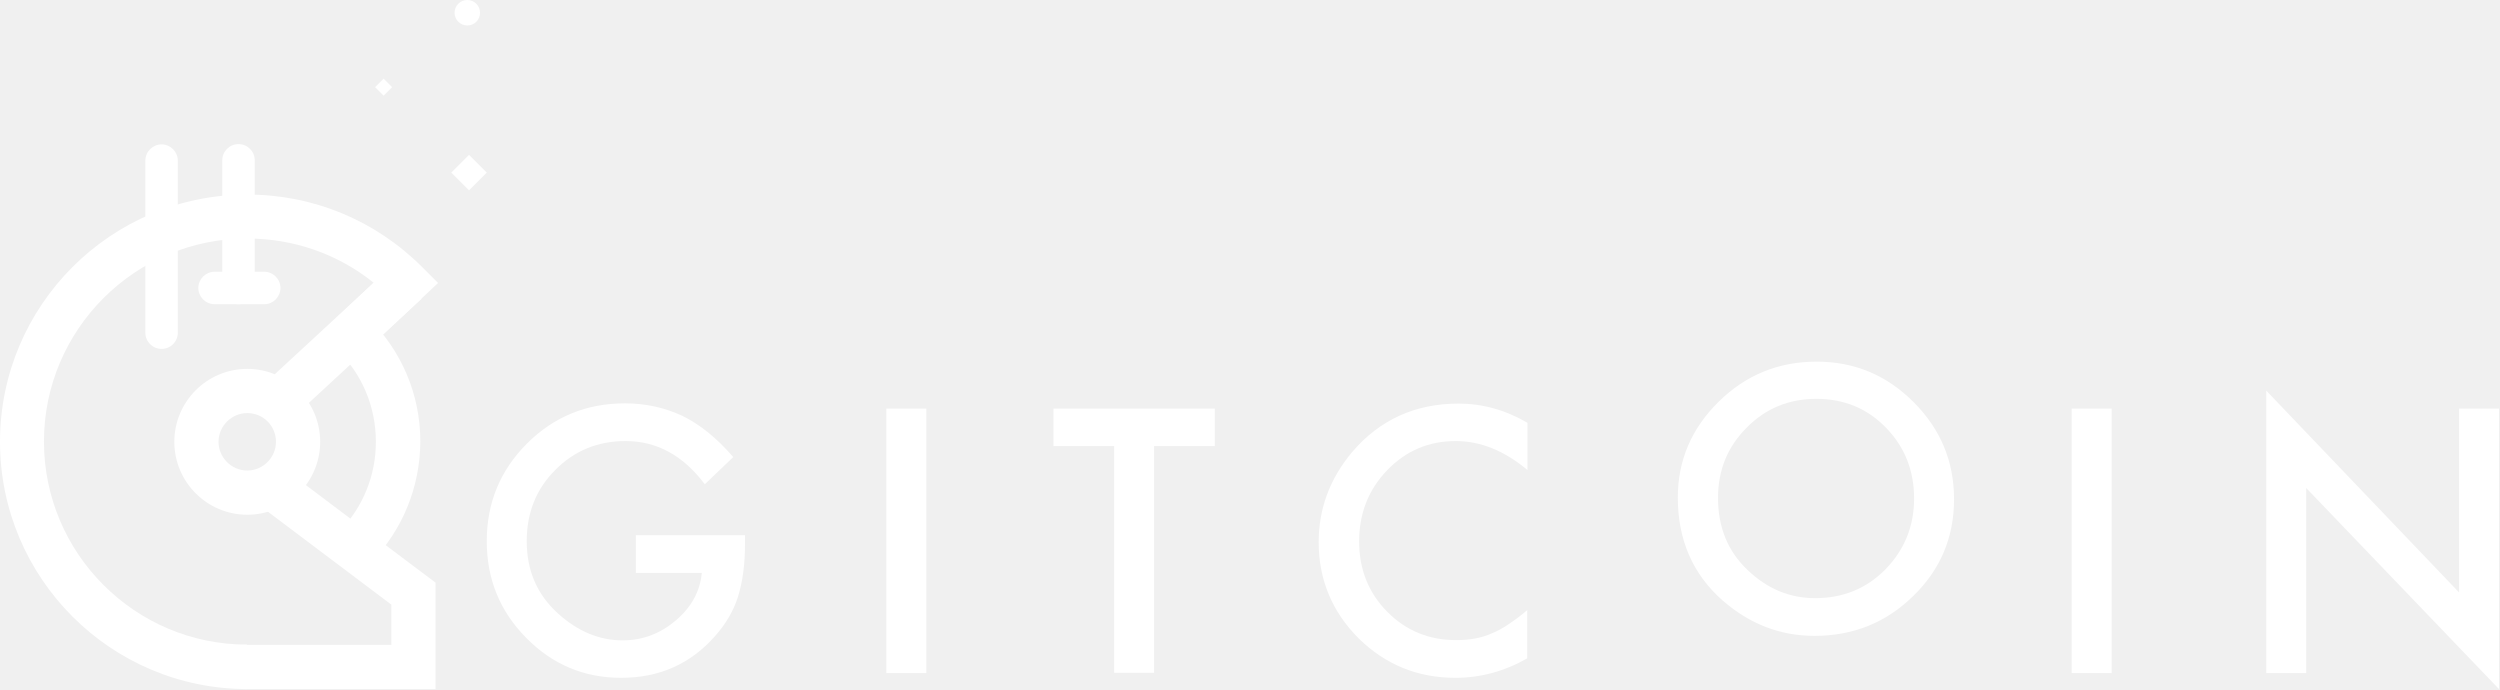
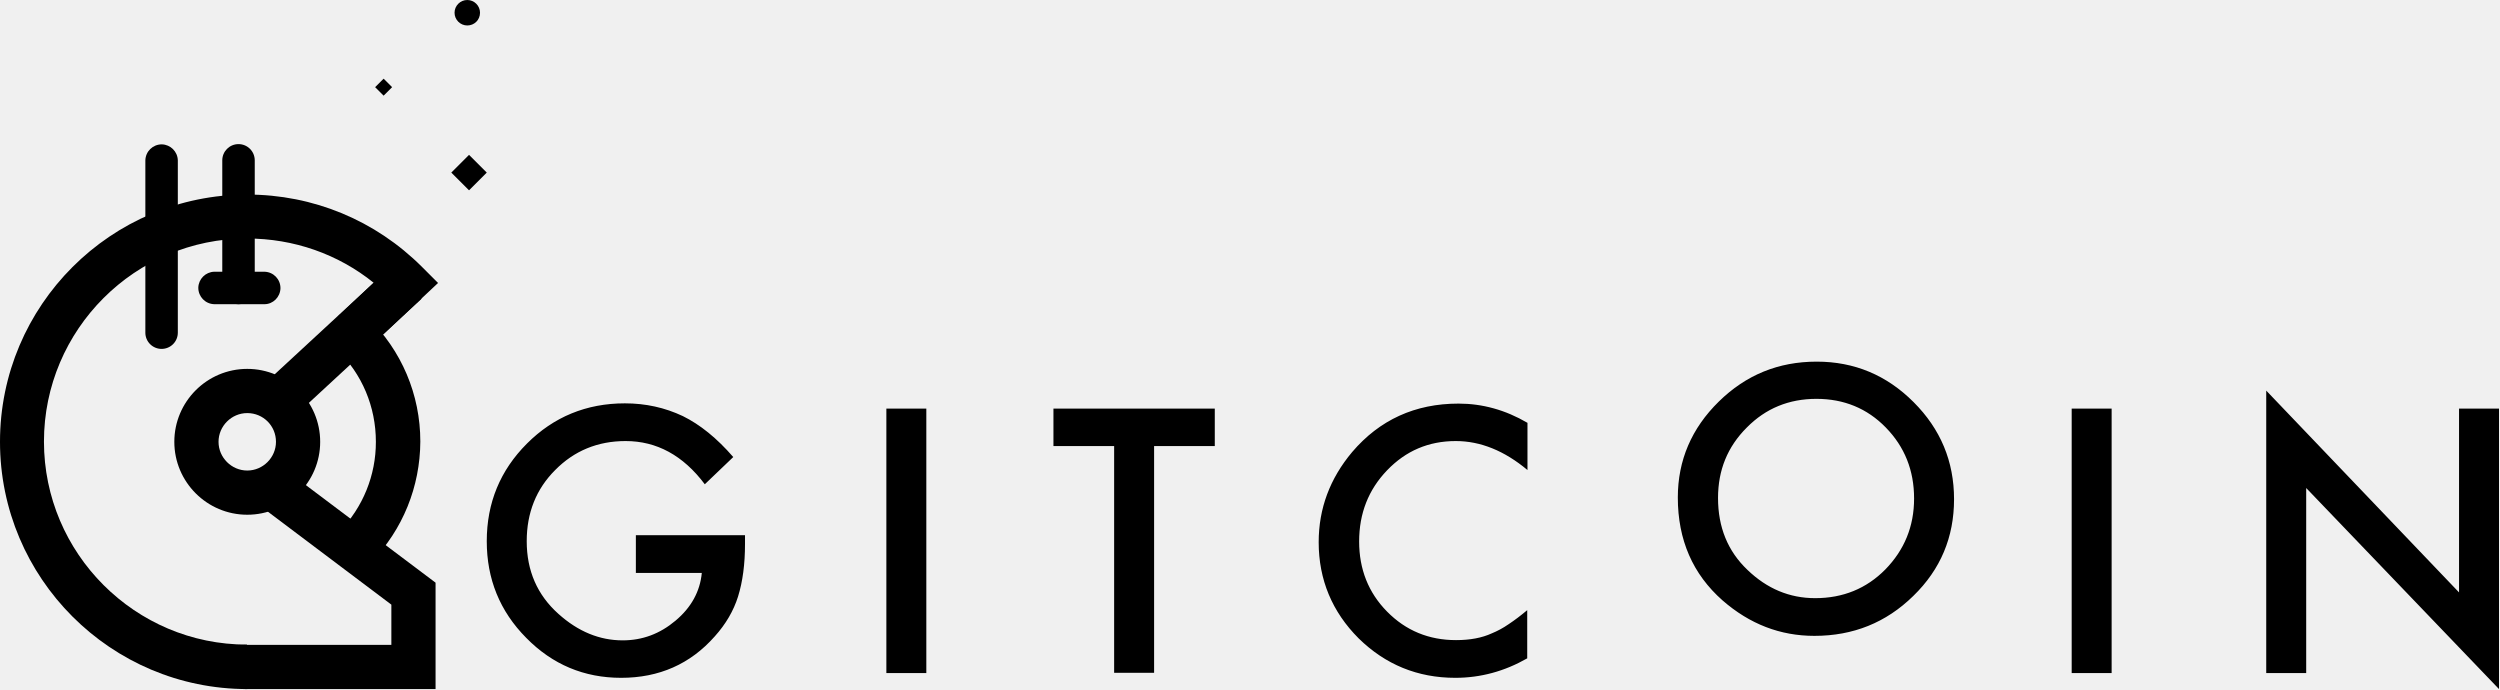
- <svg xmlns="http://www.w3.org/2000/svg" width="1001" height="276" viewBox="0 0 1001 276" fill="none">
-   <path d="M95.5 121.8C91.9 121.8 89 118.9 89 115.3V64.2C89 60.6 91.9 57.7 95.5 57.7C99.1 57.7 102 60.6 102 64.2V115.3C101.9 118.9 99 121.8 95.5 121.8Z" fill="white" />
-   <path d="M105.9 121.8H85.8C82.2 121.7 79.4 118.8 79.4 115.2C79.5 111.7 82.3 108.9 85.8 108.8H105.9C109.5 108.9 112.3 111.8 112.3 115.4C112.2 119 109.3 121.8 105.9 121.8Z" fill="white" />
-   <path d="M99 275.9C44.4 275.9 0 231.5 0 176.9C0 122.3 44.4 77.9 99 77.9C125.4 77.9 150.3 88.2 169 106.9L175.4 113.3L147.4 139.6L135.3 126.7L149.6 113.2C135.3 101.7 117.6 95.5 98.9 95.5C54.1 95.5 17.6 132 17.6 176.8C17.6 221.6 54.1 258.1 98.9 258.1" fill="white" />
-   <path d="M148.7 225L136 212.7C145.4 203 150.5 190.3 150.5 176.9C150.5 162.9 145 149.7 134.9 140L128.3 133.5L135.4 126.8L141.5 133.2L147.3 127.2C160.8 140.3 168.3 158 168.3 176.8C168.2 194.9 161.3 212 148.7 225Z" fill="white" />
-   <path d="M99 165.4C92.7 165.4 87.5 170.6 87.5 176.9C87.5 183.2 92.7 188.4 99 188.4C105.3 188.4 110.5 183.2 110.5 176.9C110.5 170.5 105.4 165.4 99 165.4ZM99 206.1C82.9 206.1 69.8 193 69.8 176.9C69.8 160.8 82.9 147.7 99 147.7C115.1 147.7 128.2 160.8 128.2 176.9C128.2 193 115.1 206.1 99 206.1ZM162.8 113.1L111.3 160.7Z" fill="white" />
-   <path d="M156.8 106.6L168.8 119.6L117.3 167.2L105.3 154.2L156.8 106.6Z" fill="white" />
-   <path d="M174.4 275.9H97.4V258.2H156.7V242.1L103.3 201.9L113.9 187.8L174.4 233.3V275.9Z" fill="white" />
-   <path d="M180.7 69.1L187.8 62L194.9 69.1L187.8 76.2L180.7 69.1ZM150.2 34.9L153.6 31.5L157 34.9L153.6 38.3L150.2 34.9Z" fill="white" />
-   <path d="M192.2 5.1C192.2 2.3 189.9 0 187.1 0C184.3 0 182 2.3 182 5.1C182 7.9 184.3 10.2 187.1 10.2C189.9 10.2 192.2 8 192.2 5.1Z" fill="white" />
-   <path d="M64.7 139.7C61.1 139.7 58.2 136.8 58.2 133.2V64.2C58.3 60.6 61.2 57.8 64.8 57.8C68.3 57.9 71.1 60.7 71.2 64.2V133.2C71.2 136.8 68.3 139.7 64.7 139.7Z" fill="white" />
-   <path d="M254.6 214.3H298.3V217.8C298.3 225.8 297.4 232.8 295.5 238.9C293.7 244.6 290.6 249.9 286.2 254.8C276.4 265.9 263.9 271.4 248.7 271.4C233.9 271.4 221.2 266.1 210.7 255.4C200.1 244.7 194.9 231.8 194.9 216.7C194.9 201.3 200.3 188.3 211 177.6C221.7 166.9 234.8 161.5 250.2 161.5C258.5 161.5 266.2 163.2 273.4 166.6C280.3 170 287 175.4 293.6 183L282.2 193.9C273.5 182.3 262.9 176.6 250.5 176.6C239.3 176.6 229.9 180.5 222.3 188.2C214.7 195.8 210.9 205.3 210.9 216.7C210.9 228.5 215.1 238.2 223.6 245.8C231.5 252.9 240.1 256.4 249.3 256.4C257.2 256.4 264.2 253.8 270.5 248.5C276.8 243.2 280.3 236.8 281 229.4H254.6V214.3V214.3Z" fill="white" />
-   <path d="M354.9 163.6H370.9V269.5H354.9V163.6Z" fill="white" />
-   <path d="M462.1 178.6V269.4H446.1V178.6H421.8V163.6H486.4V178.6H462.1ZM611.6 169.3V188.2C602.4 180.5 592.8 176.6 582.9 176.6C572 176.6 562.9 180.5 555.4 188.3C547.9 196.1 544.2 205.6 544.2 216.8C544.2 227.9 547.9 237.3 555.4 244.9C562.9 252.5 572.1 256.3 583 256.3C588.6 256.3 593.4 255.4 597.3 253.6C599.5 252.7 601.8 251.5 604.1 249.9C606.5 248.3 608.9 246.5 611.5 244.3V263.6C602.4 268.8 592.8 271.4 582.7 271.4C567.6 271.4 554.7 266.1 544 255.6C533.4 245 528 232.1 528 217.1C528 203.6 532.5 191.6 541.4 181C552.4 168.1 566.6 161.6 584 161.6C593.5 161.6 602.7 164.1 611.6 169.3Z" fill="white" />
-   <path d="M687.9 199.4C687.9 211.1 691.8 220.7 699.7 228.2C707.5 235.7 716.5 239.5 726.8 239.5C737.9 239.5 747.3 235.7 754.9 228C762.5 220.2 766.4 210.8 766.4 199.6C766.4 188.3 762.6 178.9 755.1 171.2C747.6 163.5 738.3 159.7 727.3 159.7C716.3 159.7 707 163.5 699.4 171.2C691.7 178.9 687.9 188.2 687.9 199.4ZM671.8 199.2C671.8 184.3 677.3 171.5 688.2 160.8C699.1 150.1 712.1 144.8 727.4 144.8C742.5 144.8 755.4 150.2 766.2 161C777 171.8 782.4 184.7 782.4 199.9C782.4 215.1 777 228 766.1 238.6C755.2 249.3 742 254.6 726.5 254.6C712.8 254.6 700.6 249.9 689.7 240.4C677.8 229.9 671.8 216.2 671.8 199.2Z" fill="white" />
-   <path d="M829.5 163.6H845.5V269.5H829.5V163.6Z" fill="white" />
-   <path d="M907.4 269.5V156.4L984.6 237.2V163.6H1000.6V275.9L923.4 195.4V269.5H907.4Z" fill="white" />
+ <svg xmlns="http://www.w3.org/2000/svg" width="1001" height="276" fill="#000">
+   <path d="M95.5 121.8a6.49 6.49 0 0 1-6.5-6.5V64.2a6.49 6.49 0 1 1 13 0v51.1c-.1 3.6-3 6.5-6.5 6.5z" />
+   <path d="M105.9 121.8H85.8c-3.6-.1-6.4-3-6.4-6.6a6.58 6.58 0 0 1 6.4-6.4h20.1c3.6.1 6.4 3 6.4 6.6-.1 3.6-3 6.4-6.4 6.4zM99 275.9c-54.6 0-99-44.4-99-99s44.4-99 99-99c26.4 0 51.3 10.3 70 29l6.4 6.4-28 26.3-12.1-12.9 14.3-13.5c-14.3-11.5-32-17.7-50.7-17.7-44.8 0-81.3 36.5-81.3 81.3s36.5 81.3 81.3 81.3" />
+   <path d="M148.7 225L136 212.7a51.12 51.12 0 0 0 14.5-35.8c0-14-5.5-27.2-15.6-36.9l-6.6-6.5 7.1-6.7 6.1 6.4 5.8-6c13.5 13.1 21 30.8 21 49.6-.1 18.1-7 35.2-19.6 48.2z" />
+   <path d="M99 165.4c-6.3 0-11.5 5.2-11.5 11.5s5.2 11.5 11.5 11.5 11.5-5.2 11.5-11.5c0-6.4-5.1-11.5-11.5-11.5zm0 40.7c-16.1 0-29.2-13.1-29.2-29.2s13.1-29.2 29.2-29.2 29.2 13.1 29.2 29.2-13.1 29.2-29.2 29.2zm63.8-93l-51.5 47.6z" />
+   <path d="M156.8 106.6l12 13-51.5 47.6-12-13 51.5-47.6zm17.6 169.3h-77v-17.7h59.3v-16.1l-53.4-40.2 10.6-14.1 60.5 45.5v42.6zm6.3-206.8l7.1-7.1 7.1 7.1-7.1 7.1-7.1-7.1zm-30.5-34.2l3.4-3.4 3.4 3.4-3.4 3.4-3.4-3.4zm42-29.8c0-2.8-2.3-5.1-5.1-5.1S182 2.3 182 5.1s2.3 5.1 5.1 5.1 5.1-2.2 5.1-5.1z" />
+   <path d="M64.7 139.7a6.49 6.49 0 0 1-6.5-6.5v-69c.1-3.6 3-6.4 6.6-6.4a6.58 6.58 0 0 1 6.4 6.4v69a6.49 6.49 0 0 1-6.5 6.5zm189.9 74.6h43.7v3.5c0 8-.9 15-2.8 21.1-1.8 5.7-4.9 11-9.3 15.9-9.8 11.1-22.3 16.6-37.5 16.6-14.8 0-27.5-5.3-38-16-10.6-10.7-15.8-23.6-15.8-38.7 0-15.4 5.4-28.4 16.1-39.1s23.8-16.1 39.2-16.1c8.3 0 16 1.7 23.2 5.1 6.9 3.4 13.6 8.8 20.2 16.4l-11.4 10.9c-8.7-11.6-19.3-17.3-31.7-17.3-11.2 0-20.6 3.9-28.2 11.6-7.6 7.6-11.4 17.1-11.4 28.5 0 11.8 4.2 21.5 12.7 29.1 7.9 7.1 16.5 10.6 25.7 10.6 7.9 0 14.9-2.6 21.2-7.9s9.8-11.7 10.5-19.1h-26.4v-15.1h0zm100.3-50.7h16v105.9h-16V163.6zm107.2 15v90.8h-16v-90.8h-24.3v-15h64.6v15h-24.3zm149.5-9.3v18.9c-9.2-7.7-18.8-11.6-28.7-11.6-10.9 0-20 3.9-27.5 11.7s-11.2 17.3-11.2 28.5c0 11.1 3.7 20.5 11.2 28.1s16.7 11.4 27.6 11.4c5.6 0 10.4-.9 14.3-2.7 2.2-.9 4.5-2.1 6.8-3.7 2.4-1.6 4.8-3.4 7.4-5.6v19.3c-9.1 5.2-18.7 7.8-28.8 7.8-15.1 0-28-5.3-38.7-15.8-10.6-10.6-16-23.5-16-38.5 0-13.5 4.5-25.5 13.4-36.1 11-12.9 25.2-19.4 42.6-19.4 9.5 0 18.7 2.5 27.6 7.7zm76.3 30.1c0 11.7 3.9 21.3 11.8 28.8 7.8 7.5 16.8 11.3 27.1 11.3 11.1 0 20.5-3.8 28.1-11.5 7.6-7.8 11.5-17.2 11.5-28.4 0-11.3-3.8-20.7-11.3-28.4s-16.8-11.5-27.8-11.5-20.3 3.8-27.9 11.5c-7.7 7.7-11.5 17-11.5 28.2zm-16.1-.2c0-14.9 5.5-27.7 16.4-38.4s23.9-16 39.2-16c15.1 0 28 5.4 38.8 16.2s16.2 23.7 16.2 38.9-5.4 28.1-16.3 38.7c-10.9 10.7-24.1 16-39.6 16-13.7 0-25.9-4.7-36.8-14.2-11.9-10.5-17.9-24.2-17.9-41.2zm157.7-35.6h16v105.9h-16V163.6zm77.9 105.9V156.4l77.2 80.8v-73.6h16v112.3l-77.2-80.5v74.1h-16z" />
</svg>
